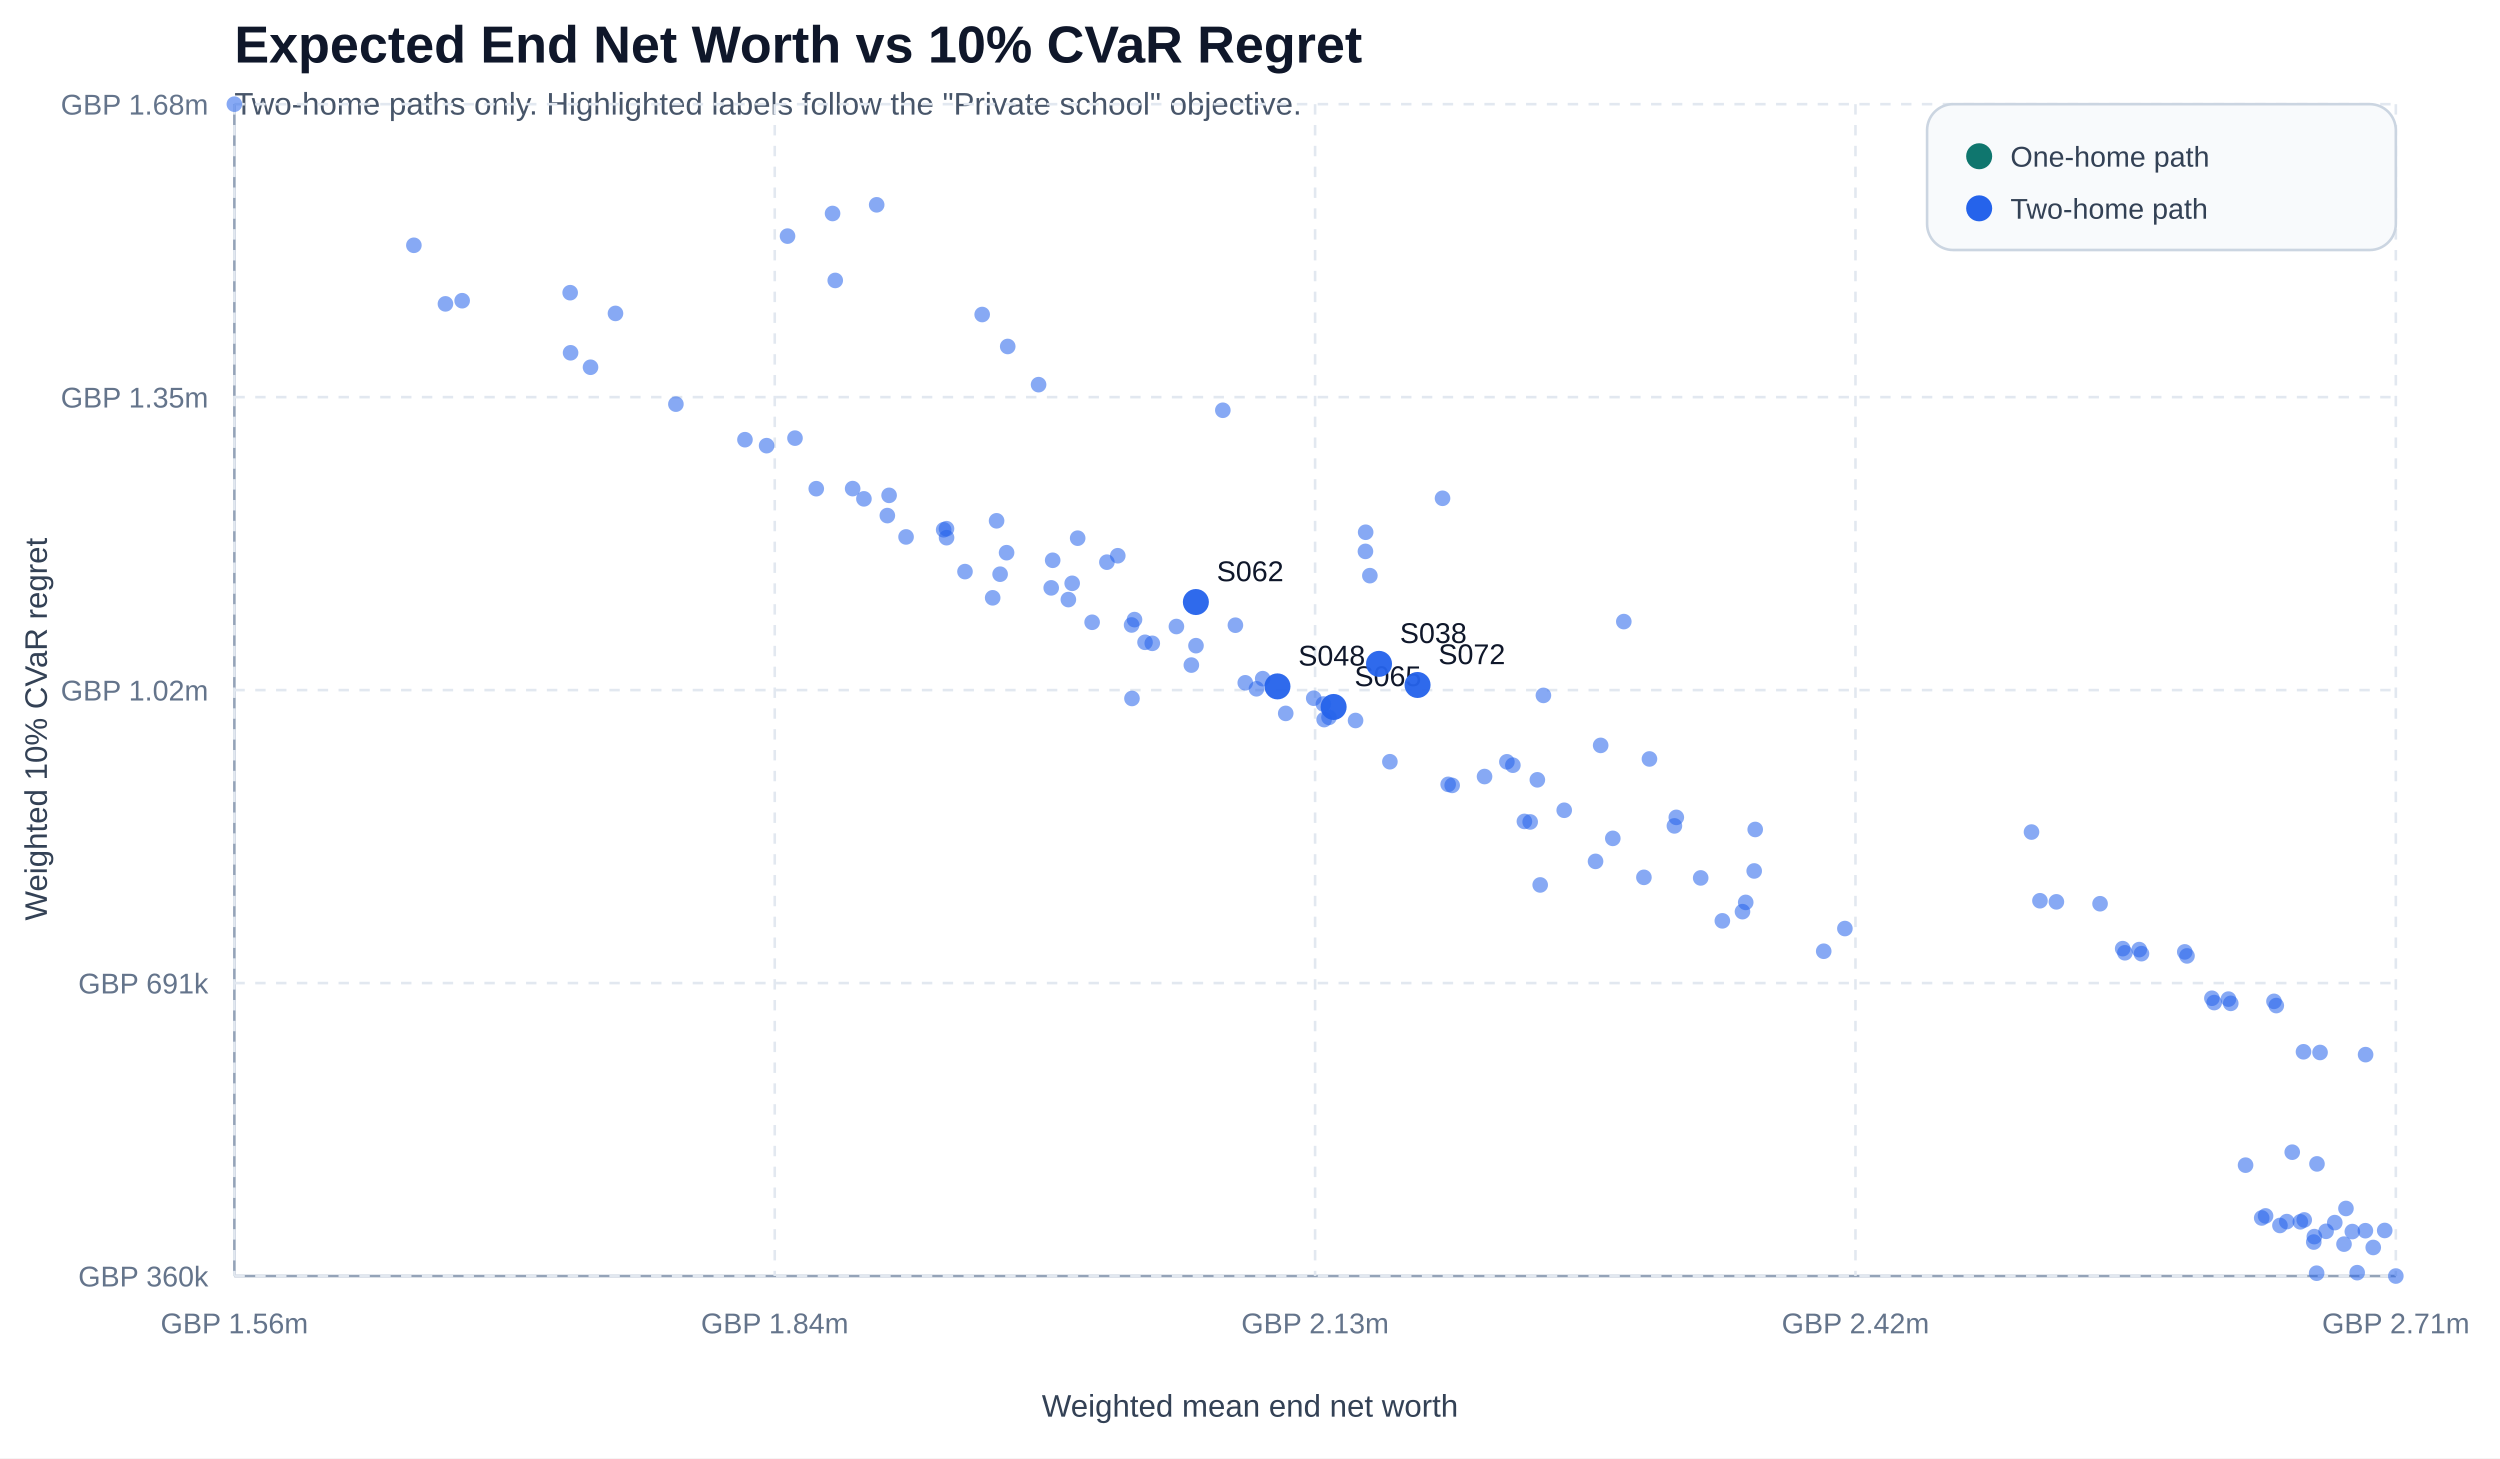
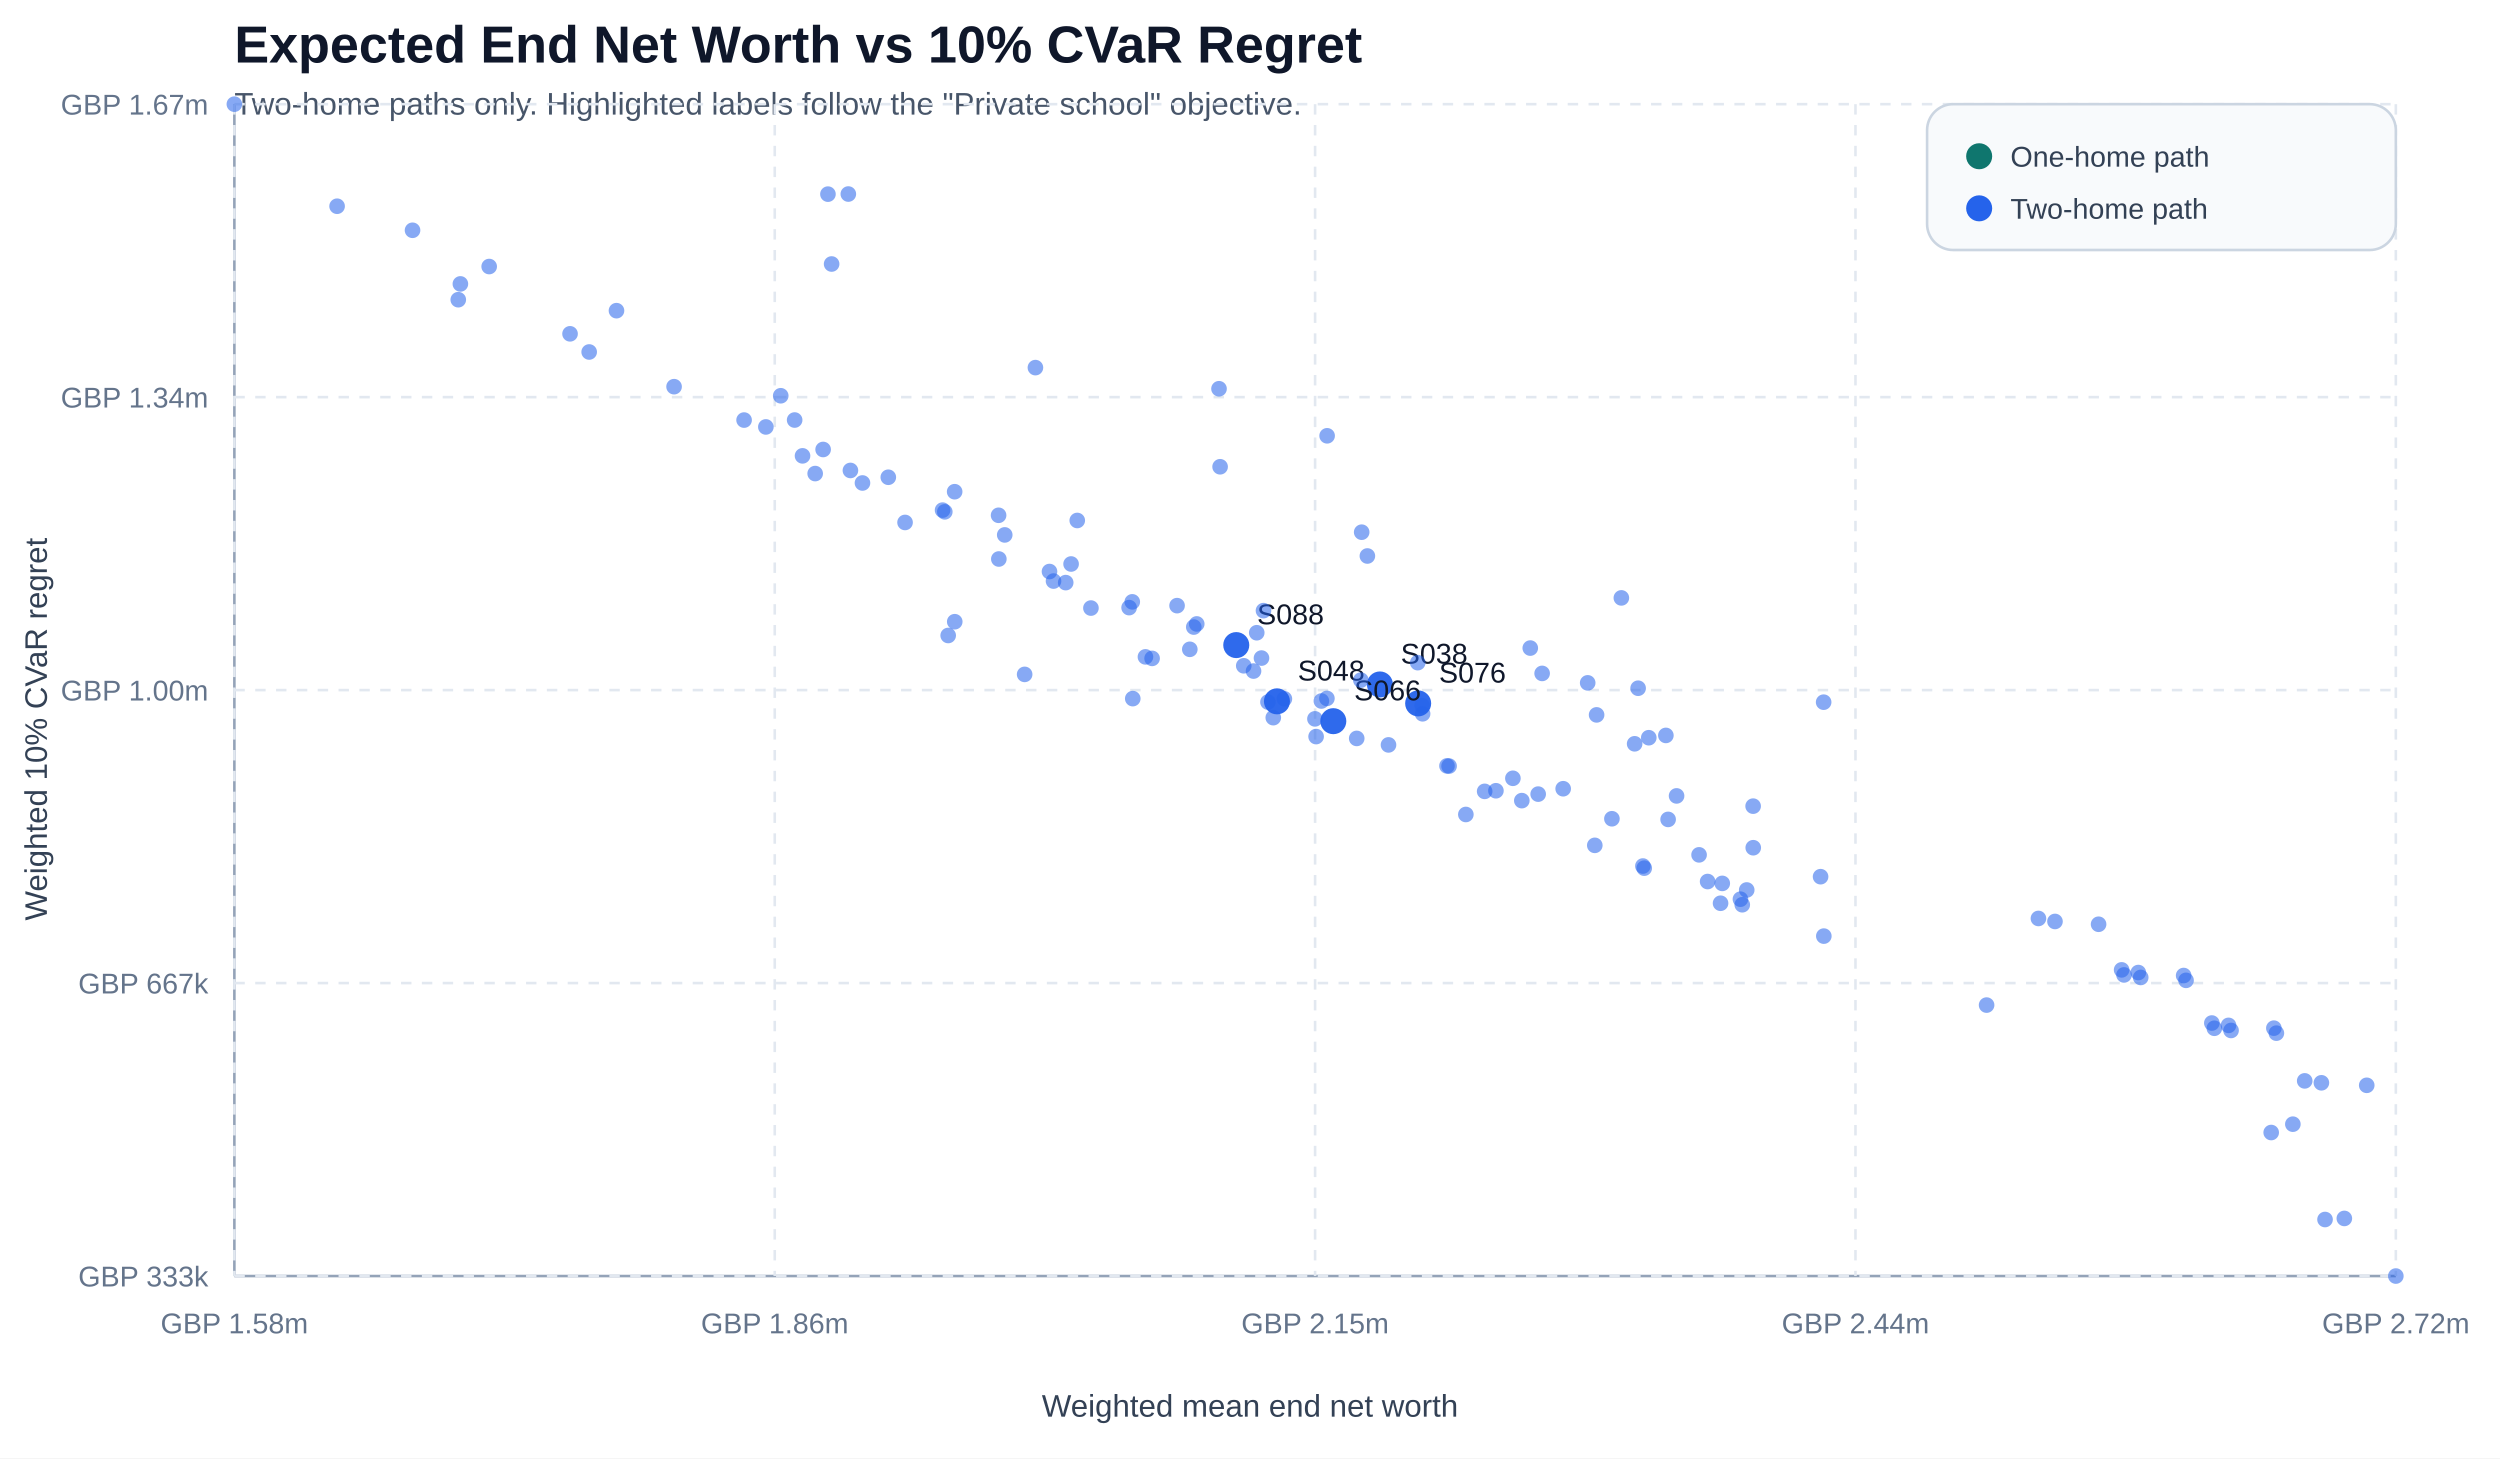
<svg xmlns="http://www.w3.org/2000/svg" width="960" height="560" viewBox="0 0 960 560">
  <rect width="960" height="560" fill="#ffffff" />
  <text x="90" y="24" font-size="20" font-family="Arial, sans-serif" font-weight="700" fill="#0f172a">Expected End Net Worth vs 10% CVaR Regret</text>
  <text x="90" y="44" font-size="12" font-family="Arial, sans-serif" fill="#475569">Two-home paths only. Highlighted labels follow the "Private school" objective.</text>
  <line x1="90" y1="490" x2="920" y2="490" stroke="#94a3b8" />
  <line x1="90" y1="40" x2="90" y2="490" stroke="#94a3b8" />
  <line x1="90" y1="40" x2="90" y2="490" stroke="#e2e8f0" stroke-dasharray="4 4" />
  <line x1="90" y1="490" x2="920" y2="490" stroke="#e2e8f0" stroke-dasharray="4 4" />
-   <text x="90" y="512" text-anchor="middle" font-size="11" font-family="Arial, sans-serif" fill="#64748b">GBP 1.56m</text>
-   <text x="80" y="494" text-anchor="end" font-size="11" font-family="Arial, sans-serif" fill="#64748b">GBP 360k</text>
+   <text x="90" y="512" text-anchor="middle" font-size="11" font-family="Arial, sans-serif" fill="#64748b">GBP 1.58m</text>
+   <text x="80" y="494" text-anchor="end" font-size="11" font-family="Arial, sans-serif" fill="#64748b">GBP 333k</text>
  <line x1="297.5" y1="40" x2="297.5" y2="490" stroke="#e2e8f0" stroke-dasharray="4 4" />
  <line x1="90" y1="377.5" x2="920" y2="377.5" stroke="#e2e8f0" stroke-dasharray="4 4" />
-   <text x="297.5" y="512" text-anchor="middle" font-size="11" font-family="Arial, sans-serif" fill="#64748b">GBP 1.84m</text>
-   <text x="80" y="381.5" text-anchor="end" font-size="11" font-family="Arial, sans-serif" fill="#64748b">GBP 691k</text>
+   <text x="297.5" y="512" text-anchor="middle" font-size="11" font-family="Arial, sans-serif" fill="#64748b">GBP 1.86m</text>
+   <text x="80" y="381.5" text-anchor="end" font-size="11" font-family="Arial, sans-serif" fill="#64748b">GBP 667k</text>
  <line x1="505" y1="40" x2="505" y2="490" stroke="#e2e8f0" stroke-dasharray="4 4" />
  <line x1="90" y1="265" x2="920" y2="265" stroke="#e2e8f0" stroke-dasharray="4 4" />
-   <text x="505" y="512" text-anchor="middle" font-size="11" font-family="Arial, sans-serif" fill="#64748b">GBP 2.13m</text>
-   <text x="80" y="269" text-anchor="end" font-size="11" font-family="Arial, sans-serif" fill="#64748b">GBP 1.02m</text>
+   <text x="505" y="512" text-anchor="middle" font-size="11" font-family="Arial, sans-serif" fill="#64748b">GBP 2.15m</text>
+   <text x="80" y="269" text-anchor="end" font-size="11" font-family="Arial, sans-serif" fill="#64748b">GBP 1.00m</text>
  <line x1="712.5" y1="40" x2="712.5" y2="490" stroke="#e2e8f0" stroke-dasharray="4 4" />
  <line x1="90" y1="152.5" x2="920" y2="152.5" stroke="#e2e8f0" stroke-dasharray="4 4" />
-   <text x="712.5" y="512" text-anchor="middle" font-size="11" font-family="Arial, sans-serif" fill="#64748b">GBP 2.42m</text>
-   <text x="80" y="156.5" text-anchor="end" font-size="11" font-family="Arial, sans-serif" fill="#64748b">GBP 1.35m</text>
+   <text x="712.5" y="512" text-anchor="middle" font-size="11" font-family="Arial, sans-serif" fill="#64748b">GBP 2.44m</text>
+   <text x="80" y="156.5" text-anchor="end" font-size="11" font-family="Arial, sans-serif" fill="#64748b">GBP 1.34m</text>
  <line x1="920" y1="40" x2="920" y2="490" stroke="#e2e8f0" stroke-dasharray="4 4" />
  <line x1="90" y1="40" x2="920" y2="40" stroke="#e2e8f0" stroke-dasharray="4 4" />
-   <text x="920" y="512" text-anchor="middle" font-size="11" font-family="Arial, sans-serif" fill="#64748b">GBP 2.71m</text>
-   <text x="80" y="44" text-anchor="end" font-size="11" font-family="Arial, sans-serif" fill="#64748b">GBP 1.68m</text>
+   <text x="920" y="512" text-anchor="middle" font-size="11" font-family="Arial, sans-serif" fill="#64748b">GBP 2.72m</text>
+   <text x="80" y="44" text-anchor="end" font-size="11" font-family="Arial, sans-serif" fill="#64748b">GBP 1.67m</text>
  <polyline points="920,490" fill="none" stroke="#0f766e" stroke-width="2.5" />
-   <circle cx="493.717" cy="273.945" r="3" fill="#2563eb" opacity="0.55" />
-   <circle cx="557.631" cy="301.589" r="3" fill="#2563eb" opacity="0.55" />
-   <circle cx="533.716" cy="292.503" r="3" fill="#2563eb" opacity="0.55" />
-   <circle cx="612.689" cy="330.769" r="3" fill="#2563eb" opacity="0.55" />
-   <circle cx="457.478" cy="255.394" r="3" fill="#2563eb" opacity="0.55" />
-   <circle cx="508.472" cy="276.328" r="3" fill="#2563eb" opacity="0.55" />
-   <circle cx="419.376" cy="238.952" r="3" fill="#2563eb" opacity="0.55" />
-   <circle cx="482.479" cy="264.497" r="3" fill="#2563eb" opacity="0.55" />
-   <circle cx="585.369" cy="315.423" r="3" fill="#2563eb" opacity="0.55" />
-   <circle cx="556.097" cy="301.193" r="3" fill="#2563eb" opacity="0.55" />
-   <circle cx="631.26" cy="336.9" r="3" fill="#2563eb" opacity="0.55" />
-   <circle cx="478.181" cy="262.193" r="3" fill="#2563eb" opacity="0.55" />
-   <circle cx="484.873" cy="260.603" r="3" fill="#2563eb" opacity="0.55" />
-   <circle cx="459.26" cy="247.938" r="3" fill="#2563eb" opacity="0.55" />
-   <circle cx="384.042" cy="220.492" r="3" fill="#2563eb" opacity="0.55" />
-   <circle cx="434.678" cy="268.211" r="3" fill="#2563eb" opacity="0.55" />
-   <circle cx="434.533" cy="239.992" r="3" fill="#2563eb" opacity="0.55" />
-   <circle cx="403.663" cy="225.741" r="3" fill="#2563eb" opacity="0.55" />
-   <circle cx="411.717" cy="223.992" r="3" fill="#2563eb" opacity="0.55" />
-   <circle cx="512.112" cy="271.475" r="5" fill="#2563eb" opacity="0.95" />
-   <text x="520.112" y="263.475" font-size="11" font-family="Arial, sans-serif" fill="#0f172a">S065</text>
-   <circle cx="544.341" cy="263.031" r="5" fill="#2563eb" opacity="0.95" />
-   <text x="552.341" y="255.031" font-size="11" font-family="Arial, sans-serif" fill="#0f172a">S072</text>
-   <circle cx="674.003" cy="318.517" r="3" fill="#2563eb" opacity="0.55" />
-   <circle cx="669.115" cy="350.075" r="3" fill="#2563eb" opacity="0.55" />
-   <circle cx="410.253" cy="230.236" r="3" fill="#2563eb" opacity="0.55" />
-   <circle cx="529.544" cy="254.924" r="5" fill="#2563eb" opacity="0.95" />
-   <text x="537.544" y="246.924" font-size="11" font-family="Arial, sans-serif" fill="#0f172a">S038</text>
-   <circle cx="670.354" cy="346.525" r="3" fill="#2563eb" opacity="0.55" />
-   <circle cx="435.649" cy="237.925" r="3" fill="#2563eb" opacity="0.55" />
-   <circle cx="347.928" cy="206.179" r="3" fill="#2563eb" opacity="0.55" />
-   <circle cx="590.342" cy="299.453" r="3" fill="#2563eb" opacity="0.55" />
-   <circle cx="386.528" cy="212.234" r="3" fill="#2563eb" opacity="0.55" />
-   <circle cx="362.366" cy="203.434" r="3" fill="#2563eb" opacity="0.55" />
-   <circle cx="673.612" cy="334.446" r="3" fill="#2563eb" opacity="0.55" />
-   <circle cx="600.66" cy="311.142" r="3" fill="#2563eb" opacity="0.55" />
-   <circle cx="510.33" cy="275.467" r="3" fill="#2563eb" opacity="0.55" />
-   <circle cx="490.544" cy="263.578" r="5" fill="#2563eb" opacity="0.95" />
-   <text x="498.544" y="255.578" font-size="11" font-family="Arial, sans-serif" fill="#0f172a">S048</text>
+   <circle cx="493.206" cy="268.352" r="3" fill="#2563eb" opacity="0.55" />
+   <circle cx="556.45" cy="294.17" r="3" fill="#2563eb" opacity="0.55" />
+   <circle cx="533.185" cy="286.042" r="3" fill="#2563eb" opacity="0.55" />
+   <circle cx="612.4" cy="324.614" r="3" fill="#2563eb" opacity="0.55" />
+   <circle cx="456.886" cy="249.338" r="3" fill="#2563eb" opacity="0.55" />
+   <circle cx="555.642" cy="294.105" r="3" fill="#2563eb" opacity="0.55" />
+   <circle cx="507.412" cy="269.185" r="3" fill="#2563eb" opacity="0.55" />
+   <circle cx="418.918" cy="233.496" r="3" fill="#2563eb" opacity="0.55" />
+   <circle cx="584.376" cy="307.441" r="3" fill="#2563eb" opacity="0.55" />
+   <circle cx="481.358" cy="257.686" r="3" fill="#2563eb" opacity="0.55" />
+   <circle cx="477.601" cy="255.661" r="3" fill="#2563eb" opacity="0.55" />
+   <circle cx="630.873" cy="332.556" r="3" fill="#2563eb" opacity="0.55" />
+   <circle cx="484.412" cy="252.699" r="3" fill="#2563eb" opacity="0.55" />
+   <circle cx="458.408" cy="240.79" r="3" fill="#2563eb" opacity="0.55" />
+   <circle cx="383.555" cy="214.656" r="3" fill="#2563eb" opacity="0.55" />
+   <circle cx="433.577" cy="233.325" r="3" fill="#2563eb" opacity="0.55" />
+   <circle cx="403.006" cy="219.469" r="3" fill="#2563eb" opacity="0.55" />
+   <circle cx="434.98" cy="268.269" r="3" fill="#2563eb" opacity="0.55" />
+   <circle cx="544.574" cy="270.106" r="5" fill="#2563eb" opacity="0.95" />
+   <text x="552.574" y="262.106" font-size="11" font-family="Arial, sans-serif" fill="#0f172a">S076</text>
+   <circle cx="529.886" cy="262.833" r="5" fill="#2563eb" opacity="0.95" />
+   <text x="537.886" y="254.833" font-size="11" font-family="Arial, sans-serif" fill="#0f172a">S038</text>
+   <circle cx="411.298" cy="216.575" r="3" fill="#2563eb" opacity="0.55" />
+   <circle cx="670.74" cy="341.754" r="3" fill="#2563eb" opacity="0.55" />
+   <circle cx="673.203" cy="309.56" r="3" fill="#2563eb" opacity="0.55" />
+   <circle cx="511.989" cy="276.93" r="5" fill="#2563eb" opacity="0.95" />
+   <text x="519.989" y="268.93" font-size="11" font-family="Arial, sans-serif" fill="#0f172a">S066</text>
+   <circle cx="669.032" cy="347.423" r="3" fill="#2563eb" opacity="0.55" />
+   <circle cx="590.659" cy="304.942" r="3" fill="#2563eb" opacity="0.55" />
+   <circle cx="409.229" cy="223.723" r="3" fill="#2563eb" opacity="0.55" />
+   <circle cx="347.541" cy="200.623" r="3" fill="#2563eb" opacity="0.55" />
+   <circle cx="673.246" cy="325.525" r="3" fill="#2563eb" opacity="0.55" />
+   <circle cx="509.531" cy="268.19" r="3" fill="#2563eb" opacity="0.55" />
+   <circle cx="434.792" cy="231.111" r="3" fill="#2563eb" opacity="0.55" />
+   <circle cx="660.694" cy="346.85" r="3" fill="#2563eb" opacity="0.55" />
+   <circle cx="361.945" cy="195.886" r="3" fill="#2563eb" opacity="0.55" />
+   <circle cx="385.816" cy="205.407" r="3" fill="#2563eb" opacity="0.55" />
+   <circle cx="600.258" cy="302.873" r="3" fill="#2563eb" opacity="0.55" />
+   <circle cx="643.803" cy="305.628" r="3" fill="#2563eb" opacity="0.55" />
  <circle cx="920" cy="490" r="3" fill="#2563eb" opacity="0.55" />
-   <circle cx="643.702" cy="313.869" r="3" fill="#2563eb" opacity="0.55" />
-   <circle cx="619.316" cy="321.934" r="3" fill="#2563eb" opacity="0.55" />
-   <circle cx="633.39" cy="291.439" r="3" fill="#2563eb" opacity="0.55" />
-   <circle cx="905.157" cy="488.707" r="3" fill="#2563eb" opacity="0.55" />
-   <circle cx="889.585" cy="488.911" r="3" fill="#2563eb" opacity="0.55" />
-   <circle cx="911.323" cy="479.029" r="3" fill="#2563eb" opacity="0.55" />
-   <circle cx="592.669" cy="267.031" r="3" fill="#2563eb" opacity="0.55" />
-   <circle cx="915.726" cy="472.498" r="3" fill="#2563eb" opacity="0.55" />
-   <circle cx="900.102" cy="477.745" r="3" fill="#2563eb" opacity="0.55" />
-   <circle cx="653.063" cy="337.12" r="3" fill="#2563eb" opacity="0.55" />
-   <circle cx="908.31" cy="472.588" r="3" fill="#2563eb" opacity="0.55" />
-   <circle cx="341.414" cy="190.217" r="3" fill="#2563eb" opacity="0.55" />
-   <circle cx="903.296" cy="472.923" r="3" fill="#2563eb" opacity="0.55" />
-   <circle cx="888.483" cy="476.95" r="3" fill="#2563eb" opacity="0.55" />
-   <circle cx="888.708" cy="474.862" r="3" fill="#2563eb" opacity="0.55" />
-   <circle cx="893.218" cy="472.823" r="3" fill="#2563eb" opacity="0.55" />
-   <circle cx="896.552" cy="469.487" r="3" fill="#2563eb" opacity="0.55" />
-   <circle cx="661.381" cy="353.604" r="3" fill="#2563eb" opacity="0.55" />
-   <circle cx="900.847" cy="464.052" r="3" fill="#2563eb" opacity="0.55" />
-   <circle cx="883.337" cy="469.174" r="3" fill="#2563eb" opacity="0.55" />
-   <circle cx="884.823" cy="468.455" r="3" fill="#2563eb" opacity="0.55" />
-   <circle cx="875.502" cy="470.578" r="3" fill="#2563eb" opacity="0.55" />
-   <circle cx="878.121" cy="469.099" r="3" fill="#2563eb" opacity="0.55" />
-   <circle cx="868.495" cy="467.7" r="3" fill="#2563eb" opacity="0.55" />
-   <circle cx="869.981" cy="466.911" r="3" fill="#2563eb" opacity="0.55" />
-   <circle cx="520.535" cy="276.67" r="3" fill="#2563eb" opacity="0.55" />
-   <circle cx="363.472" cy="206.47" r="3" fill="#2563eb" opacity="0.55" />
-   <circle cx="889.721" cy="446.936" r="3" fill="#2563eb" opacity="0.55" />
-   <circle cx="327.414" cy="187.624" r="3" fill="#2563eb" opacity="0.55" />
-   <circle cx="880.215" cy="442.439" r="3" fill="#2563eb" opacity="0.55" />
-   <circle cx="862.295" cy="447.421" r="3" fill="#2563eb" opacity="0.55" />
-   <circle cx="331.747" cy="191.557" r="3" fill="#2563eb" opacity="0.55" />
-   <circle cx="708.436" cy="356.563" r="3" fill="#2563eb" opacity="0.55" />
-   <circle cx="313.443" cy="187.657" r="3" fill="#2563eb" opacity="0.55" />
-   <circle cx="700.307" cy="365.276" r="3" fill="#2563eb" opacity="0.55" />
-   <circle cx="363.457" cy="203.016" r="3" fill="#2563eb" opacity="0.55" />
-   <circle cx="504.47" cy="268.114" r="3" fill="#2563eb" opacity="0.55" />
-   <circle cx="294.376" cy="171.132" r="3" fill="#2563eb" opacity="0.55" />
-   <circle cx="340.739" cy="197.985" r="3" fill="#2563eb" opacity="0.55" />
-   <circle cx="908.385" cy="404.979" r="3" fill="#2563eb" opacity="0.55" />
-   <circle cx="580.941" cy="293.838" r="3" fill="#2563eb" opacity="0.55" />
-   <circle cx="286.063" cy="168.843" r="3" fill="#2563eb" opacity="0.55" />
-   <circle cx="890.901" cy="404.152" r="3" fill="#2563eb" opacity="0.55" />
-   <circle cx="884.542" cy="403.883" r="3" fill="#2563eb" opacity="0.55" />
-   <circle cx="474.395" cy="240.079" r="3" fill="#2563eb" opacity="0.55" />
-   <circle cx="526.029" cy="221.05" r="3" fill="#2563eb" opacity="0.55" />
-   <circle cx="587.589" cy="315.622" r="3" fill="#2563eb" opacity="0.55" />
-   <circle cx="874.096" cy="386.141" r="3" fill="#2563eb" opacity="0.55" />
-   <circle cx="873.208" cy="384.522" r="3" fill="#2563eb" opacity="0.55" />
-   <circle cx="570.063" cy="298.193" r="3" fill="#2563eb" opacity="0.55" />
-   <circle cx="856.613" cy="385.295" r="3" fill="#2563eb" opacity="0.55" />
-   <circle cx="855.724" cy="383.66" r="3" fill="#2563eb" opacity="0.55" />
-   <circle cx="850.253" cy="384.991" r="3" fill="#2563eb" opacity="0.55" />
-   <circle cx="849.365" cy="383.33" r="3" fill="#2563eb" opacity="0.55" />
-   <circle cx="442.474" cy="247.04" r="3" fill="#2563eb" opacity="0.55" />
-   <circle cx="578.639" cy="292.537" r="3" fill="#2563eb" opacity="0.55" />
-   <circle cx="439.691" cy="246.642" r="3" fill="#2563eb" opacity="0.55" />
-   <circle cx="839.808" cy="367.071" r="3" fill="#2563eb" opacity="0.55" />
-   <circle cx="838.946" cy="365.526" r="3" fill="#2563eb" opacity="0.55" />
-   <circle cx="524.328" cy="211.734" r="3" fill="#2563eb" opacity="0.55" />
-   <circle cx="822.324" cy="366.205" r="3" fill="#2563eb" opacity="0.55" />
-   <circle cx="821.467" cy="364.645" r="3" fill="#2563eb" opacity="0.55" />
-   <circle cx="815.965" cy="365.867" r="3" fill="#2563eb" opacity="0.55" />
-   <circle cx="815.107" cy="364.276" r="3" fill="#2563eb" opacity="0.55" />
-   <circle cx="508.185" cy="270.337" r="3" fill="#2563eb" opacity="0.55" />
-   <circle cx="459.217" cy="231.179" r="5" fill="#2563eb" opacity="0.95" />
-   <text x="467.217" y="223.179" font-size="11" font-family="Arial, sans-serif" fill="#0f172a">S062</text>
-   <circle cx="806.424" cy="347.031" r="3" fill="#2563eb" opacity="0.55" />
-   <circle cx="259.543" cy="155.191" r="3" fill="#2563eb" opacity="0.55" />
-   <circle cx="789.652" cy="346.309" r="3" fill="#2563eb" opacity="0.55" />
-   <circle cx="783.34" cy="345.886" r="3" fill="#2563eb" opacity="0.55" />
-   <circle cx="614.653" cy="286.228" r="3" fill="#2563eb" opacity="0.55" />
-   <circle cx="413.825" cy="206.663" r="3" fill="#2563eb" opacity="0.55" />
-   <circle cx="219.102" cy="135.473" r="3" fill="#2563eb" opacity="0.55" />
-   <circle cx="780.097" cy="319.509" r="3" fill="#2563eb" opacity="0.55" />
-   <circle cx="524.41" cy="204.381" r="3" fill="#2563eb" opacity="0.55" />
-   <circle cx="398.813" cy="147.705" r="3" fill="#2563eb" opacity="0.55" />
-   <circle cx="591.434" cy="339.817" r="3" fill="#2563eb" opacity="0.55" />
-   <circle cx="642.974" cy="317.143" r="3" fill="#2563eb" opacity="0.55" />
-   <circle cx="370.556" cy="219.497" r="3" fill="#2563eb" opacity="0.55" />
-   <circle cx="404.228" cy="215.148" r="3" fill="#2563eb" opacity="0.55" />
-   <circle cx="425.044" cy="215.873" r="3" fill="#2563eb" opacity="0.55" />
-   <circle cx="386.965" cy="133.049" r="3" fill="#2563eb" opacity="0.55" />
-   <circle cx="320.733" cy="107.688" r="3" fill="#2563eb" opacity="0.55" />
-   <circle cx="226.759" cy="141.022" r="3" fill="#2563eb" opacity="0.55" />
-   <circle cx="623.542" cy="238.691" r="3" fill="#2563eb" opacity="0.55" />
-   <circle cx="177.465" cy="115.473" r="3" fill="#2563eb" opacity="0.55" />
-   <circle cx="451.741" cy="240.583" r="3" fill="#2563eb" opacity="0.55" />
-   <circle cx="377.153" cy="120.776" r="3" fill="#2563eb" opacity="0.55" />
-   <circle cx="553.932" cy="191.346" r="3" fill="#2563eb" opacity="0.55" />
-   <circle cx="302.411" cy="90.672" r="3" fill="#2563eb" opacity="0.55" />
-   <circle cx="429.226" cy="213.403" r="3" fill="#2563eb" opacity="0.55" />
-   <circle cx="381.186" cy="229.562" r="3" fill="#2563eb" opacity="0.55" />
-   <circle cx="382.688" cy="199.992" r="3" fill="#2563eb" opacity="0.55" />
-   <circle cx="469.567" cy="157.543" r="3" fill="#2563eb" opacity="0.55" />
-   <circle cx="305.275" cy="168.242" r="3" fill="#2563eb" opacity="0.55" />
-   <circle cx="236.344" cy="120.35" r="3" fill="#2563eb" opacity="0.55" />
-   <circle cx="336.645" cy="78.649" r="3" fill="#2563eb" opacity="0.55" />
-   <circle cx="319.702" cy="81.982" r="3" fill="#2563eb" opacity="0.55" />
-   <circle cx="218.944" cy="112.393" r="3" fill="#2563eb" opacity="0.55" />
-   <circle cx="171.049" cy="116.687" r="3" fill="#2563eb" opacity="0.55" />
-   <circle cx="158.93" cy="94.192" r="3" fill="#2563eb" opacity="0.55" />
+   <circle cx="668.329" cy="345.286" r="3" fill="#2563eb" opacity="0.55" />
+   <circle cx="618.974" cy="314.402" r="3" fill="#2563eb" opacity="0.55" />
+   <circle cx="633.128" cy="283.283" r="3" fill="#2563eb" opacity="0.55" />
+   <circle cx="490.347" cy="269.316" r="5" fill="#2563eb" opacity="0.95" />
+   <text x="498.347" y="261.316" font-size="11" font-family="Arial, sans-serif" fill="#0f172a">S048</text>
+   <circle cx="652.444" cy="328.262" r="3" fill="#2563eb" opacity="0.55" />
+   <circle cx="592.178" cy="258.593" r="3" fill="#2563eb" opacity="0.55" />
+   <circle cx="639.697" cy="282.403" r="3" fill="#2563eb" opacity="0.55" />
+   <circle cx="580.952" cy="298.865" r="3" fill="#2563eb" opacity="0.55" />
+   <circle cx="640.558" cy="314.653" r="3" fill="#2563eb" opacity="0.55" />
+   <circle cx="900.225" cy="467.879" r="3" fill="#2563eb" opacity="0.55" />
+   <circle cx="700.348" cy="359.465" r="3" fill="#2563eb" opacity="0.55" />
+   <circle cx="892.812" cy="468.293" r="3" fill="#2563eb" opacity="0.55" />
+   <circle cx="520.978" cy="283.553" r="3" fill="#2563eb" opacity="0.55" />
+   <circle cx="562.885" cy="312.762" r="3" fill="#2563eb" opacity="0.55" />
+   <circle cx="341.109" cy="183.266" r="3" fill="#2563eb" opacity="0.55" />
+   <circle cx="629.04" cy="264.281" r="3" fill="#2563eb" opacity="0.55" />
+   <circle cx="504.938" cy="276.045" r="3" fill="#2563eb" opacity="0.55" />
+   <circle cx="872.139" cy="434.892" r="3" fill="#2563eb" opacity="0.55" />
+   <circle cx="880.457" cy="431.684" r="3" fill="#2563eb" opacity="0.55" />
+   <circle cx="326.561" cy="180.656" r="3" fill="#2563eb" opacity="0.55" />
+   <circle cx="313.028" cy="181.851" r="3" fill="#2563eb" opacity="0.55" />
+   <circle cx="908.824" cy="416.758" r="3" fill="#2563eb" opacity="0.55" />
+   <circle cx="331.189" cy="185.466" r="3" fill="#2563eb" opacity="0.55" />
+   <circle cx="587.624" cy="248.859" r="3" fill="#2563eb" opacity="0.55" />
+   <circle cx="891.417" cy="415.797" r="3" fill="#2563eb" opacity="0.55" />
+   <circle cx="609.672" cy="262.217" r="3" fill="#2563eb" opacity="0.55" />
+   <circle cx="474.724" cy="247.715" r="5" fill="#2563eb" opacity="0.95" />
+   <text x="482.724" y="239.715" font-size="11" font-family="Arial, sans-serif" fill="#0f172a">S088</text>
+   <circle cx="362.801" cy="196.547" r="3" fill="#2563eb" opacity="0.55" />
+   <circle cx="885.004" cy="415.056" r="3" fill="#2563eb" opacity="0.55" />
+   <circle cx="661.35" cy="339.225" r="3" fill="#2563eb" opacity="0.55" />
+   <circle cx="655.727" cy="338.509" r="3" fill="#2563eb" opacity="0.55" />
+   <circle cx="294.089" cy="163.942" r="3" fill="#2563eb" opacity="0.55" />
+   <circle cx="613.092" cy="274.515" r="3" fill="#2563eb" opacity="0.55" />
+   <circle cx="627.702" cy="285.619" r="3" fill="#2563eb" opacity="0.55" />
+   <circle cx="874.133" cy="396.731" r="3" fill="#2563eb" opacity="0.55" />
+   <circle cx="525.074" cy="213.501" r="3" fill="#2563eb" opacity="0.55" />
+   <circle cx="873.165" cy="394.814" r="3" fill="#2563eb" opacity="0.55" />
+   <circle cx="285.73" cy="161.307" r="3" fill="#2563eb" opacity="0.55" />
+   <circle cx="485.18" cy="234.486" r="3" fill="#2563eb" opacity="0.55" />
+   <circle cx="316.08" cy="172.604" r="3" fill="#2563eb" opacity="0.55" />
+   <circle cx="856.726" cy="395.698" r="3" fill="#2563eb" opacity="0.55" />
+   <circle cx="570.106" cy="303.885" r="3" fill="#2563eb" opacity="0.55" />
+   <circle cx="855.759" cy="393.746" r="3" fill="#2563eb" opacity="0.55" />
+   <circle cx="574.432" cy="303.65" r="3" fill="#2563eb" opacity="0.55" />
+   <circle cx="850.313" cy="394.852" r="3" fill="#2563eb" opacity="0.55" />
+   <circle cx="849.345" cy="392.844" r="3" fill="#2563eb" opacity="0.55" />
+   <circle cx="762.85" cy="385.955" r="3" fill="#2563eb" opacity="0.55" />
+   <circle cx="522.567" cy="261.167" r="3" fill="#2563eb" opacity="0.55" />
+   <circle cx="839.442" cy="376.455" r="3" fill="#2563eb" opacity="0.55" />
+   <circle cx="699.1" cy="336.646" r="3" fill="#2563eb" opacity="0.55" />
+   <circle cx="838.519" cy="374.605" r="3" fill="#2563eb" opacity="0.55" />
+   <circle cx="442.407" cy="252.821" r="3" fill="#2563eb" opacity="0.55" />
+   <circle cx="822.035" cy="375.343" r="3" fill="#2563eb" opacity="0.55" />
+   <circle cx="439.851" cy="252.237" r="3" fill="#2563eb" opacity="0.55" />
+   <circle cx="821.115" cy="373.46" r="3" fill="#2563eb" opacity="0.55" />
+   <circle cx="544.408" cy="254.459" r="3" fill="#2563eb" opacity="0.55" />
+   <circle cx="546.088" cy="270.938" r="3" fill="#2563eb" opacity="0.55" />
+   <circle cx="815.622" cy="374.372" r="3" fill="#2563eb" opacity="0.55" />
+   <circle cx="814.703" cy="372.432" r="3" fill="#2563eb" opacity="0.55" />
+   <circle cx="631.384" cy="333.375" r="3" fill="#2563eb" opacity="0.55" />
+   <circle cx="366.622" cy="238.738" r="3" fill="#2563eb" opacity="0.55" />
+   <circle cx="468.519" cy="179.238" r="3" fill="#2563eb" opacity="0.55" />
+   <circle cx="522.884" cy="204.362" r="3" fill="#2563eb" opacity="0.55" />
+   <circle cx="482.589" cy="242.973" r="3" fill="#2563eb" opacity="0.55" />
+   <circle cx="805.856" cy="354.913" r="3" fill="#2563eb" opacity="0.55" />
+   <circle cx="459.547" cy="239.593" r="3" fill="#2563eb" opacity="0.55" />
+   <circle cx="789.113" cy="353.842" r="3" fill="#2563eb" opacity="0.55" />
+   <circle cx="782.758" cy="352.689" r="3" fill="#2563eb" opacity="0.55" />
+   <circle cx="258.844" cy="148.486" r="3" fill="#2563eb" opacity="0.55" />
+   <circle cx="413.666" cy="199.865" r="3" fill="#2563eb" opacity="0.55" />
+   <circle cx="488.939" cy="275.579" r="3" fill="#2563eb" opacity="0.55" />
+   <circle cx="505.385" cy="282.846" r="3" fill="#2563eb" opacity="0.55" />
+   <circle cx="218.898" cy="128.186" r="3" fill="#2563eb" opacity="0.55" />
+   <circle cx="397.6" cy="141.167" r="3" fill="#2563eb" opacity="0.55" />
+   <circle cx="364.104" cy="244.027" r="3" fill="#2563eb" opacity="0.55" />
+   <circle cx="393.461" cy="258.964" r="3" fill="#2563eb" opacity="0.55" />
+   <circle cx="700.278" cy="269.639" r="3" fill="#2563eb" opacity="0.55" />
+   <circle cx="404.552" cy="223.127" r="3" fill="#2563eb" opacity="0.55" />
+   <circle cx="546.282" cy="274.095" r="3" fill="#2563eb" opacity="0.55" />
+   <circle cx="319.341" cy="101.377" r="3" fill="#2563eb" opacity="0.55" />
+   <circle cx="226.245" cy="135.163" r="3" fill="#2563eb" opacity="0.55" />
+   <circle cx="299.799" cy="151.971" r="3" fill="#2563eb" opacity="0.55" />
+   <circle cx="622.601" cy="229.591" r="3" fill="#2563eb" opacity="0.55" />
+   <circle cx="176.788" cy="109.023" r="3" fill="#2563eb" opacity="0.55" />
+   <circle cx="486.902" cy="269.593" r="3" fill="#2563eb" opacity="0.55" />
+   <circle cx="451.993" cy="232.566" r="3" fill="#2563eb" opacity="0.55" />
+   <circle cx="175.976" cy="115.087" r="3" fill="#2563eb" opacity="0.55" />
+   <circle cx="509.613" cy="167.347" r="3" fill="#2563eb" opacity="0.55" />
+   <circle cx="383.457" cy="197.872" r="3" fill="#2563eb" opacity="0.55" />
+   <circle cx="366.585" cy="188.816" r="3" fill="#2563eb" opacity="0.55" />
+   <circle cx="468.102" cy="149.28" r="3" fill="#2563eb" opacity="0.55" />
+   <circle cx="308.172" cy="175.047" r="3" fill="#2563eb" opacity="0.55" />
+   <circle cx="305.141" cy="161.291" r="3" fill="#2563eb" opacity="0.55" />
+   <circle cx="236.728" cy="119.298" r="3" fill="#2563eb" opacity="0.55" />
+   <circle cx="325.758" cy="74.51" r="3" fill="#2563eb" opacity="0.55" />
+   <circle cx="317.931" cy="74.55" r="3" fill="#2563eb" opacity="0.55" />
+   <circle cx="187.846" cy="102.351" r="3" fill="#2563eb" opacity="0.55" />
+   <circle cx="158.413" cy="88.43" r="3" fill="#2563eb" opacity="0.55" />
+   <circle cx="129.443" cy="79.194" r="3" fill="#2563eb" opacity="0.55" />
  <circle cx="90" cy="40" r="3" fill="#2563eb" opacity="0.55" />
  <text x="480" y="544" text-anchor="middle" font-size="12" font-family="Arial, sans-serif" fill="#334155">Weighted mean end net worth</text>
  <text x="18" y="280" transform="rotate(-90 18 280)" text-anchor="middle" font-size="12" font-family="Arial, sans-serif" fill="#334155">Weighted 10% CVaR regret</text>
  <rect x="740" y="40" width="180" height="56" rx="10" fill="#f8fafc" stroke="#cbd5e1" />
  <circle cx="760" cy="60" r="5" fill="#0f766e" />
  <text x="772" y="64" font-size="11" font-family="Arial, sans-serif" fill="#334155">One-home path</text>
  <circle cx="760" cy="80" r="5" fill="#2563eb" />
  <text x="772" y="84" font-size="11" font-family="Arial, sans-serif" fill="#334155">Two-home path</text>
</svg>
